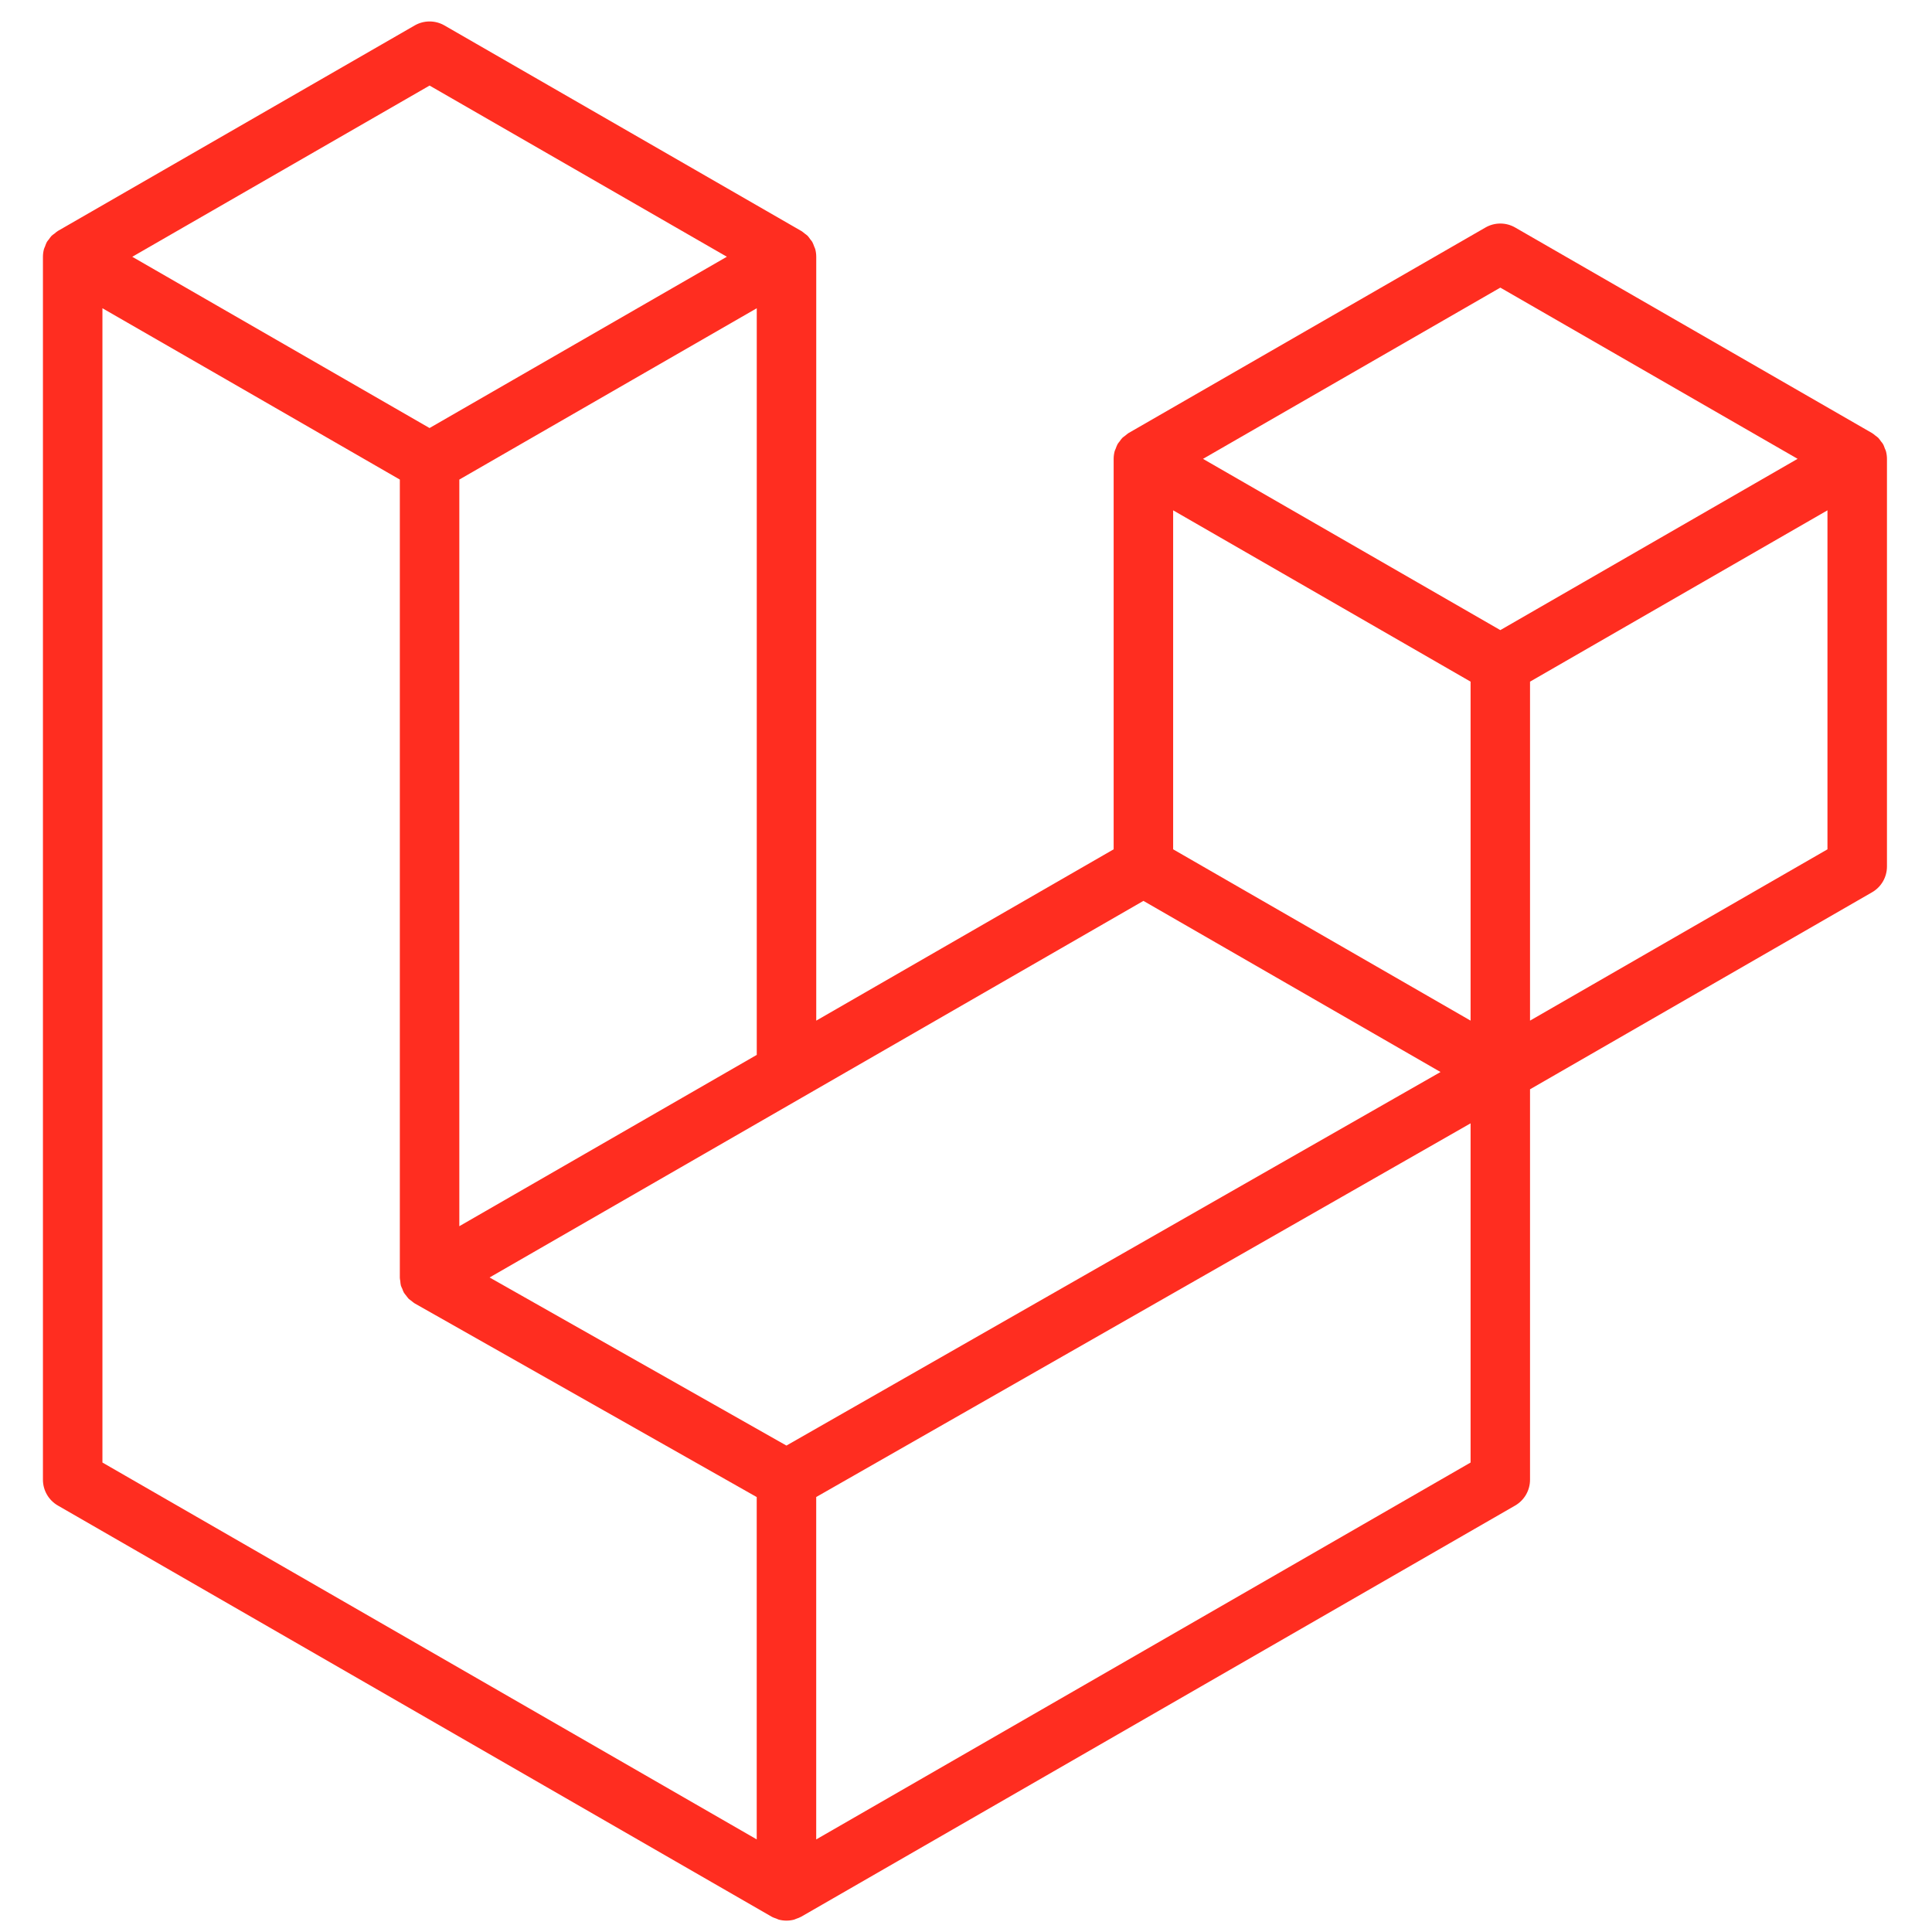
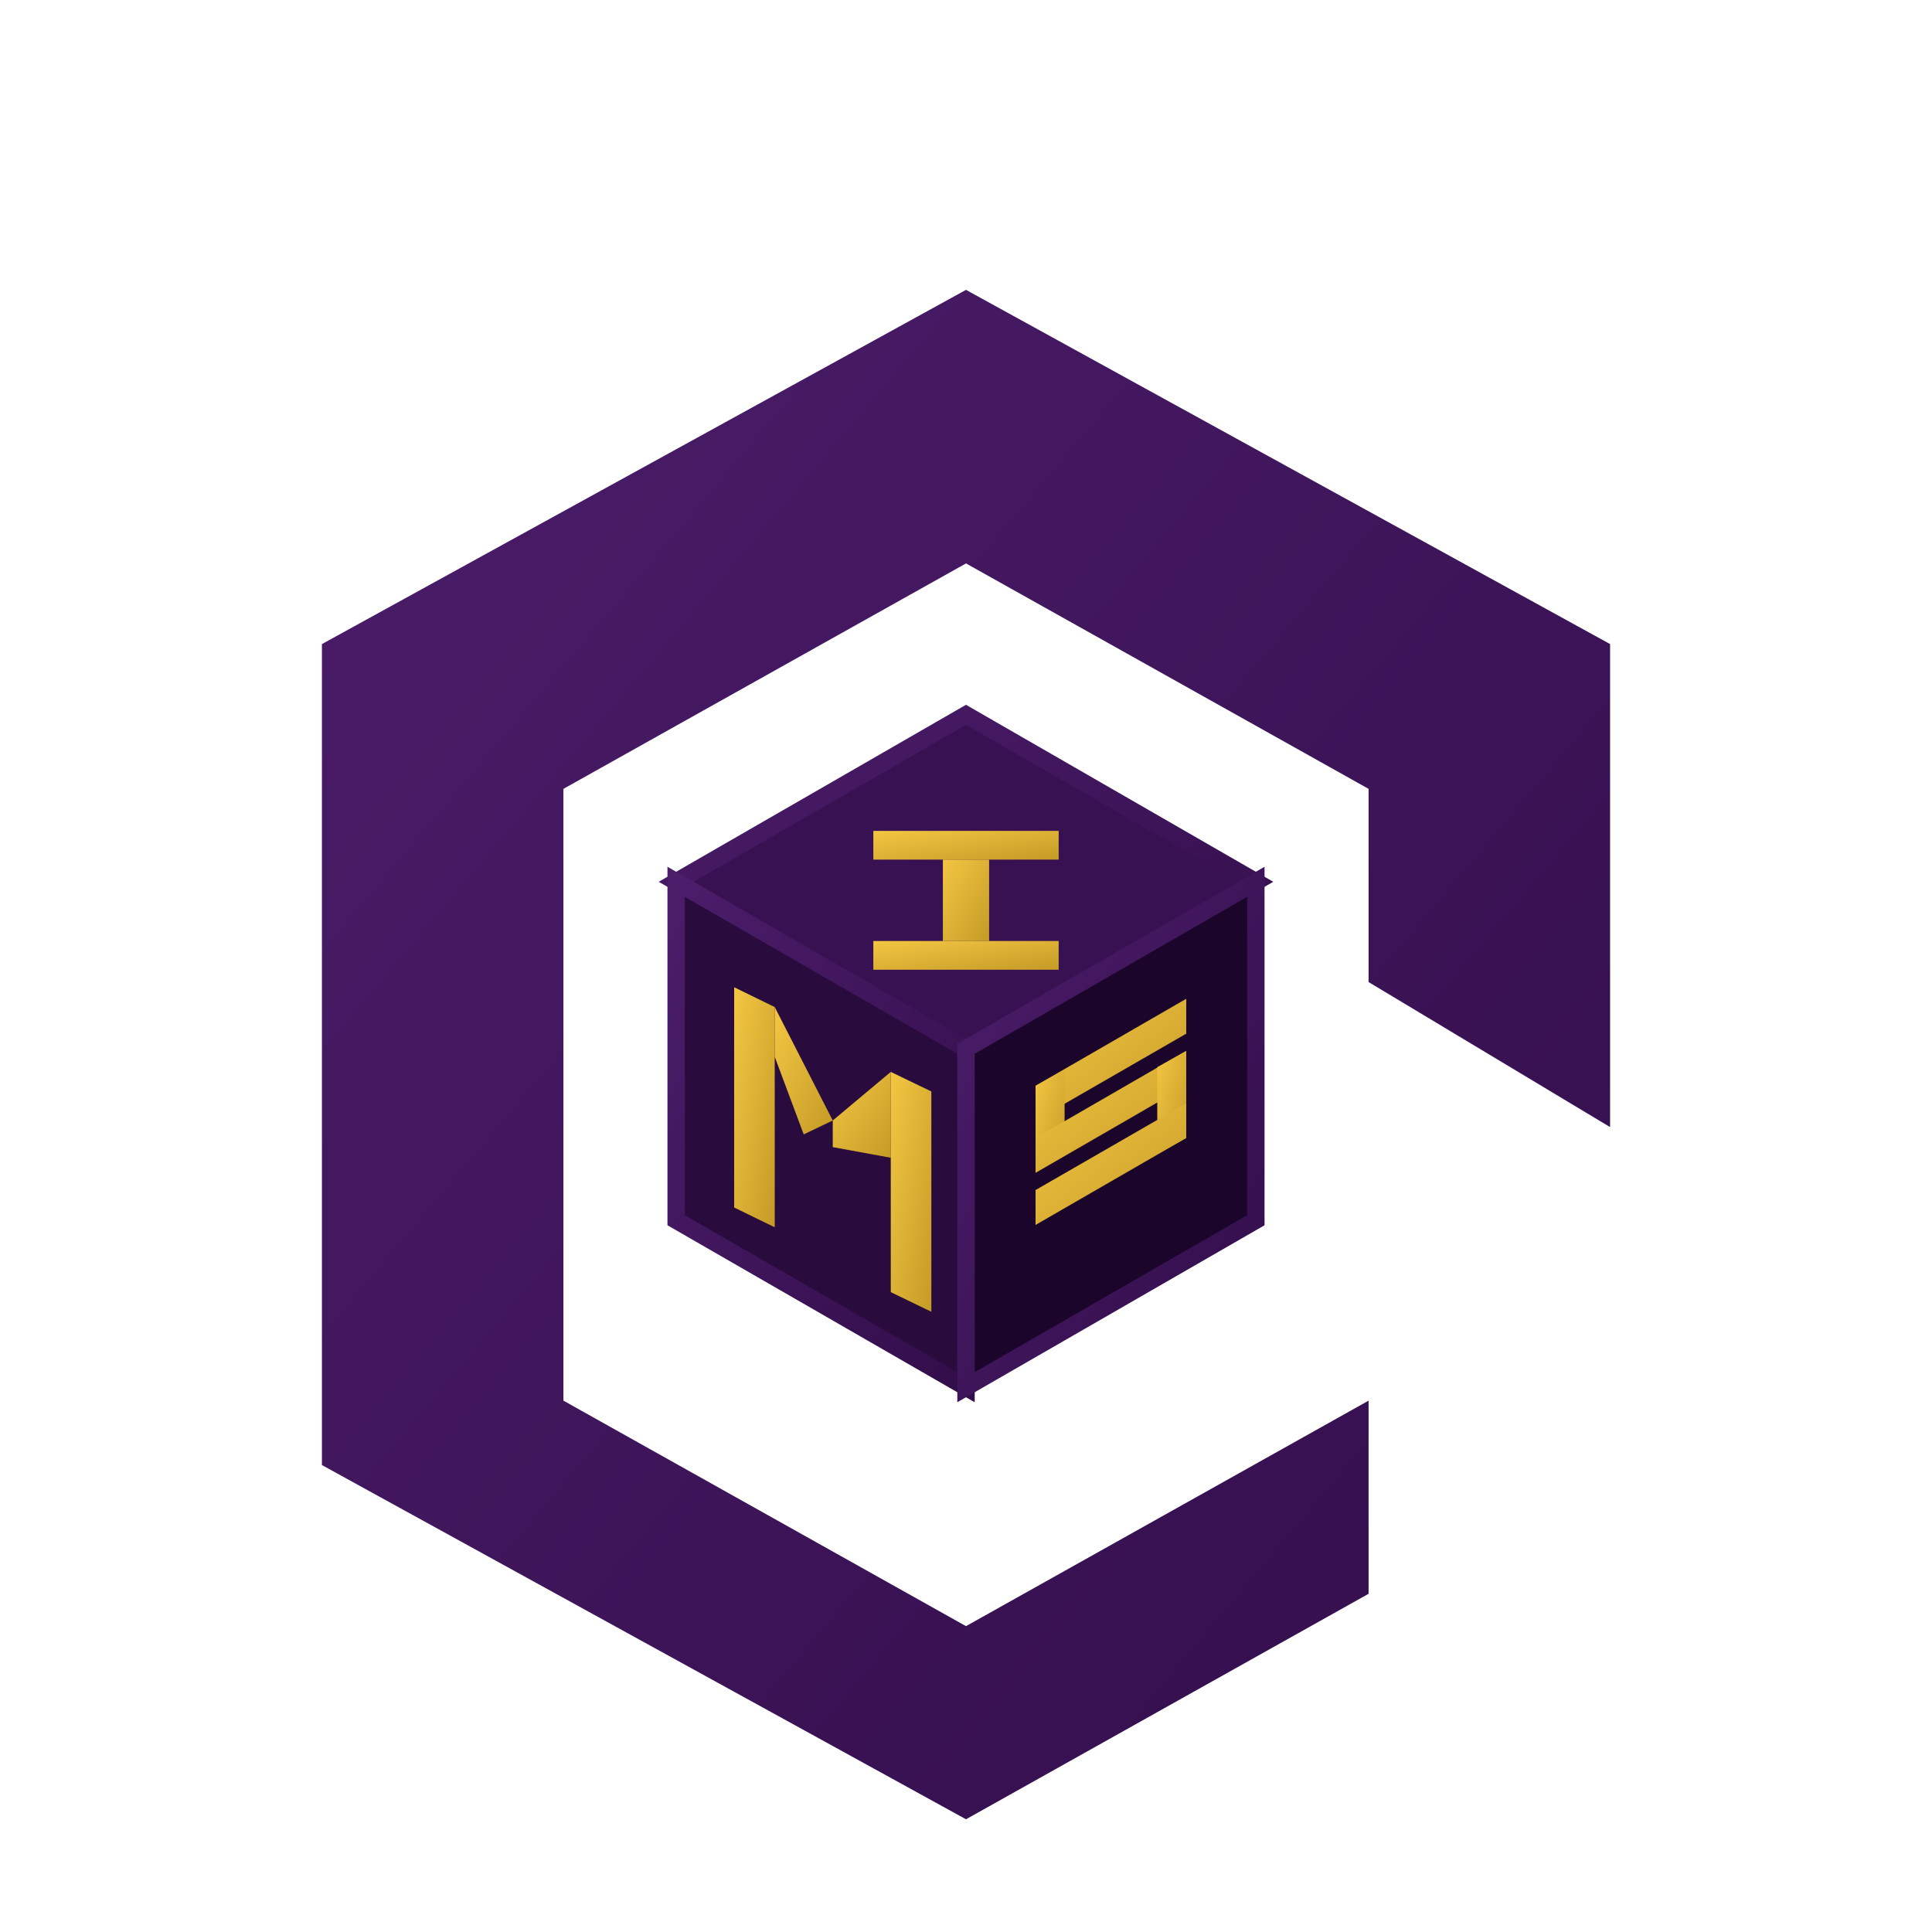
- <svg xmlns="http://www.w3.org/2000/svg" width="166" height="166" viewBox="0 0 166 166" fill="none">
-   <path fill-rule="evenodd" clip-rule="evenodd" d="M162.041 38.759C162.099 38.977 162.129 39.201 162.13 39.426V74.452C162.13 74.902 162.011 75.344 161.786 75.733C161.561 76.122 161.237 76.444 160.847 76.668L131.462 93.594V127.141C131.462 128.054 130.977 128.897 130.186 129.357L68.847 164.683C68.707 164.763 68.554 164.814 68.401 164.868C68.343 164.887 68.289 164.922 68.228 164.938C67.8 165.051 67.349 165.051 66.92 164.938C66.85 164.919 66.786 164.881 66.719 164.855C66.579 164.804 66.432 164.76 66.298 164.683L4.972 129.357C4.583 129.133 4.259 128.81 4.034 128.421C3.808 128.032 3.69 127.591 3.689 127.141L3.689 22.063C3.689 21.834 3.721 21.61 3.779 21.393C3.798 21.32 3.843 21.253 3.868 21.179C3.916 21.045 3.961 20.908 4.031 20.783C4.079 20.7 4.149 20.633 4.206 20.557C4.28 20.454 4.347 20.349 4.433 20.26C4.506 20.186 4.602 20.132 4.685 20.068C4.778 19.992 4.861 19.909 4.966 19.848L35.633 2.185C36.022 1.961 36.462 1.844 36.91 1.844C37.358 1.844 37.798 1.961 38.186 2.185L68.851 19.848H68.857C68.959 19.912 69.045 19.992 69.138 20.065C69.221 20.129 69.313 20.186 69.387 20.257C69.476 20.349 69.54 20.454 69.616 20.557C69.671 20.633 69.744 20.7 69.789 20.783C69.862 20.911 69.904 21.045 69.955 21.179C69.98 21.253 70.025 21.32 70.044 21.396C70.103 21.614 70.133 21.838 70.133 22.063V87.694L95.686 72.974V39.423C95.686 39.2 95.718 38.973 95.775 38.759C95.798 38.683 95.839 38.615 95.865 38.542C95.916 38.408 95.96 38.271 96.031 38.146C96.079 38.063 96.149 37.996 96.203 37.92C96.279 37.818 96.343 37.712 96.433 37.623C96.506 37.549 96.599 37.495 96.681 37.431C96.777 37.355 96.86 37.272 96.962 37.211L127.633 19.548C128.021 19.324 128.461 19.206 128.91 19.206C129.358 19.206 129.798 19.324 130.186 19.548L160.85 37.211C160.959 37.275 161.042 37.355 161.137 37.428C161.217 37.492 161.31 37.549 161.383 37.62C161.473 37.712 161.536 37.818 161.613 37.92C161.67 37.996 161.741 38.063 161.785 38.146C161.859 38.271 161.9 38.408 161.951 38.542C161.98 38.615 162.021 38.683 162.041 38.759ZM157.018 72.974V43.848L146.287 50.028L131.462 58.568V87.694L157.021 72.974H157.018ZM126.354 125.663V96.518L111.771 104.85L70.13 128.626V158.046L126.354 125.663ZM8.801 26.485V125.663L65.018 158.043V128.629L35.649 112L35.64 111.994L35.627 111.988C35.528 111.93 35.445 111.847 35.353 111.777C35.273 111.713 35.18 111.662 35.11 111.592L35.104 111.582C35.021 111.502 34.963 111.403 34.893 111.314C34.829 111.228 34.753 111.154 34.702 111.065L34.699 111.055C34.641 110.96 34.606 110.845 34.565 110.736C34.523 110.64 34.469 110.551 34.443 110.449C34.411 110.328 34.405 110.197 34.392 110.072C34.379 109.976 34.354 109.881 34.354 109.785V109.778V41.205L19.532 32.662L8.801 26.485ZM36.913 7.35L11.364 22.063L36.907 36.777L62.453 22.06L36.907 7.35H36.913ZM50.2 99.174L65.022 90.637V26.485L54.291 32.665L39.466 41.205V105.357L50.2 99.174ZM128.91 24.713L103.363 39.426L128.91 54.14L154.453 39.423L128.91 24.713ZM126.354 58.568L111.529 50.028L100.798 43.848V72.974L115.619 81.511L126.354 87.694V58.568ZM67.571 124.205L105.042 102.803L123.772 92.109L98.245 77.405L68.854 94.334L42.066 109.762L67.571 124.205Z" fill="#FF2D20" />
+ <svg xmlns="http://www.w3.org/2000/svg" width="32px" height="32px" viewBox="0 0 32 32" version="1.1">
+   <defs>
+     <linearGradient id="linear0" gradientUnits="userSpaceOnUse" x1="0" y1="0" x2="1" y2="1" gradientTransform="matrix(21.33594,0,0,25.33203,5.332031,4.800781)">
+       <stop offset="0" style="stop-color:rgb(29.804%,11.373%,41.961%);stop-opacity:1;" />
+       <stop offset="1" style="stop-color:rgb(19.216%,5.098%,28.627%);stop-opacity:1;" />
+     </linearGradient>
+     <linearGradient id="linear1" gradientUnits="userSpaceOnUse" x1="0" y1="0" x2="1" y2="1" gradientTransform="matrix(53.0192,0,0,30.51758,23.4904,27.14469)">
+       <stop offset="0" style="stop-color:rgb(29.804%,11.373%,41.961%);stop-opacity:1;" />
+       <stop offset="1" style="stop-color:rgb(19.216%,5.098%,28.627%);stop-opacity:1;" />
+     </linearGradient>
+     <linearGradient id="linear2" gradientUnits="userSpaceOnUse" x1="0" y1="0" x2="1" y2="1" gradientTransform="matrix(26.5096,0,0,46.20361,24.24317,41.1014)">
+       <stop offset="0" style="stop-color:rgb(29.804%,11.373%,41.961%);stop-opacity:1;" />
+       <stop offset="1" style="stop-color:rgb(19.216%,5.098%,28.627%);stop-opacity:1;" />
+     </linearGradient>
+     <linearGradient id="linear3" gradientUnits="userSpaceOnUse" x1="0" y1="0" x2="1" y2="1" gradientTransform="matrix(26.5096,0,0,46.20361,49.24723,41.1014)">
+       <stop offset="0" style="stop-color:rgb(29.804%,11.373%,41.961%);stop-opacity:1;" />
+       <stop offset="1" style="stop-color:rgb(19.216%,5.098%,28.627%);stop-opacity:1;" />
+     </linearGradient>
+     <linearGradient id="linear4" gradientUnits="userSpaceOnUse" x1="0" y1="0" x2="1" y2="1" gradientTransform="matrix(3.070313,0,0,0.476563,14.46484,13.76172)">
+       <stop offset="0" style="stop-color:rgb(95.294%,77.647%,25.882%);stop-opacity:1;" />
+       <stop offset="1" style="stop-color:rgb(77.255%,60.784%,15.294%);stop-opacity:1;" />
+     </linearGradient>
+     <linearGradient id="linear5" gradientUnits="userSpaceOnUse" x1="0" y1="0" x2="1" y2="1" gradientTransform="matrix(0.765625,0,0,1.347656,15.61719,14.23828)">
+       <stop offset="0" style="stop-color:rgb(95.294%,77.647%,25.882%);stop-opacity:1;" />
+       <stop offset="1" style="stop-color:rgb(77.255%,60.784%,15.294%);stop-opacity:1;" />
+     </linearGradient>
+     <linearGradient id="linear6" gradientUnits="userSpaceOnUse" x1="0" y1="0" x2="1" y2="1" gradientTransform="matrix(3.070313,0,0,0.476562,14.46484,15.58594)">
+       <stop offset="0" style="stop-color:rgb(95.294%,77.647%,25.882%);stop-opacity:1;" />
+       <stop offset="1" style="stop-color:rgb(77.255%,60.784%,15.294%);stop-opacity:1;" />
+     </linearGradient>
+     <linearGradient id="linear7" gradientUnits="userSpaceOnUse" x1="0" y1="0" x2="1" y2="1" gradientTransform="matrix(0.671875,0,0,3.976563,12.16016,16.35156)">
+       <stop offset="0" style="stop-color:rgb(95.294%,77.647%,25.882%);stop-opacity:1;" />
+       <stop offset="1" style="stop-color:rgb(77.255%,60.784%,15.294%);stop-opacity:1;" />
+     </linearGradient>
+     <linearGradient id="linear8" gradientUnits="userSpaceOnUse" x1="0" y1="0" x2="1" y2="1" gradientTransform="matrix(0.960938,0,0,2.109375,12.83203,16.67969)">
+       <stop offset="0" style="stop-color:rgb(95.294%,77.647%,25.882%);stop-opacity:1;" />
+       <stop offset="1" style="stop-color:rgb(77.255%,60.784%,15.294%);stop-opacity:1;" />
+     </linearGradient>
+     <linearGradient id="linear9" gradientUnits="userSpaceOnUse" x1="0" y1="0" x2="1" y2="1" gradientTransform="matrix(0.960937,0,0,1.421875,13.79297,17.75391)">
+       <stop offset="0" style="stop-color:rgb(95.294%,77.647%,25.882%);stop-opacity:1;" />
+       <stop offset="1" style="stop-color:rgb(77.255%,60.784%,15.294%);stop-opacity:1;" />
+     </linearGradient>
+     <linearGradient id="linear10" gradientUnits="userSpaceOnUse" x1="0" y1="0" x2="1" y2="1" gradientTransform="matrix(0.671875,0,0,3.972656,14.75391,17.75391)">
+       <stop offset="0" style="stop-color:rgb(95.294%,77.647%,25.882%);stop-opacity:1;" />
+       <stop offset="1" style="stop-color:rgb(77.255%,60.784%,15.294%);stop-opacity:1;" />
+     </linearGradient>
+     <linearGradient id="linear11" gradientUnits="userSpaceOnUse" x1="0" y1="0" x2="1" y2="1" gradientTransform="matrix(2.496094,0,0,2.015625,17.15234,16.54297)">
+       <stop offset="0" style="stop-color:rgb(95.294%,77.647%,25.882%);stop-opacity:1;" />
+       <stop offset="1" style="stop-color:rgb(77.255%,60.784%,15.294%);stop-opacity:1;" />
+     </linearGradient>
+     <linearGradient id="linear12" gradientUnits="userSpaceOnUse" x1="0" y1="0" x2="1" y2="1" gradientTransform="matrix(0.480469,0,0,1.691406,17.15234,17.71484)">
+       <stop offset="0" style="stop-color:rgb(95.294%,77.647%,25.882%);stop-opacity:1;" />
+       <stop offset="1" style="stop-color:rgb(77.255%,60.784%,15.294%);stop-opacity:1;" />
+     </linearGradient>
+     <linearGradient id="linear13" gradientUnits="userSpaceOnUse" x1="0" y1="0" x2="1" y2="1" gradientTransform="matrix(2.496094,0,0,2.019531,17.15234,17.40625)">
+       <stop offset="0" style="stop-color:rgb(95.294%,77.647%,25.882%);stop-opacity:1;" />
+       <stop offset="1" style="stop-color:rgb(77.255%,60.784%,15.294%);stop-opacity:1;" />
+     </linearGradient>
+     <linearGradient id="linear14" gradientUnits="userSpaceOnUse" x1="0" y1="0" x2="1" y2="1" gradientTransform="matrix(0.480469,0,0,1.710938,19.16797,17.40625)">
+       <stop offset="0" style="stop-color:rgb(95.294%,77.647%,25.882%);stop-opacity:1;" />
+       <stop offset="1" style="stop-color:rgb(77.255%,60.784%,15.294%);stop-opacity:1;" />
+     </linearGradient>
+     <linearGradient id="linear15" gradientUnits="userSpaceOnUse" x1="0" y1="0" x2="1" y2="1" gradientTransform="matrix(2.496094,0,0,2.015625,17.15234,18.27344)">
+       <stop offset="0" style="stop-color:rgb(95.294%,77.647%,25.882%);stop-opacity:1;" />
+       <stop offset="1" style="stop-color:rgb(77.255%,60.784%,15.294%);stop-opacity:1;" />
+     </linearGradient>
+   </defs>
+   <g id="surface1">
+     <path style=" stroke:none;fill-rule:nonzero;fill:url(#linear0);" d="M 16 4.801 L 26.668 10.668 L 26.668 18.668 L 22.668 16.266 L 22.668 13.066 L 16 9.332 L 9.332 13.066 L 9.332 23.199 L 16 26.934 L 22.668 23.199 L 22.668 26.398 L 16 30.133 L 5.332 24.266 L 5.332 10.668 Z M 16 4.801 " />
+     <path style="fill-rule:nonzero;fill:rgb(21.961%,6.667%,32.157%);fill-opacity:1;stroke-width:1.5;stroke-linecap:butt;stroke-linejoin:miter;stroke:url(#linear1);stroke-miterlimit:4;" d="M 50 27.999 L 75.004 42.403 L 50 56.808 L 24.996 42.403 Z M 50 27.999 " transform="matrix(0.192,0,0,0.192,6.4,6.464)" />
+     <path style="fill-rule:nonzero;fill:rgb(16.078%,4.314%,23.922%);fill-opacity:1;stroke-width:1.5;stroke-linecap:butt;stroke-linejoin:miter;stroke:url(#linear2);stroke-miterlimit:4;" d="M 24.996 42.403 L 50 56.808 L 50 86.003 L 24.996 71.599 Z M 24.996 42.403 " transform="matrix(0.192,0,0,0.192,6.4,6.464)" />
+     <path style="fill-rule:nonzero;fill:rgb(10.98%,1.961%,16.863%);fill-opacity:1;stroke-width:1.5;stroke-linecap:butt;stroke-linejoin:miter;stroke:url(#linear3);stroke-miterlimit:4;" d="M 50 56.808 L 75.004 42.403 L 75.004 71.599 L 50 86.003 Z M 50 56.808 " transform="matrix(0.192,0,0,0.192,6.4,6.464)" />
+     <path style=" stroke:none;fill-rule:nonzero;fill:url(#linear4);" d="M 14.465 13.762 L 17.535 13.762 L 17.535 14.238 L 14.465 14.238 Z M 14.465 13.762 " />
+     <path style=" stroke:none;fill-rule:nonzero;fill:url(#linear5);" d="M 15.617 14.238 L 16.383 14.238 L 16.383 15.586 L 15.617 15.586 Z M 15.617 14.238 " />
+     <path style=" stroke:none;fill-rule:nonzero;fill:url(#linear6);" d="M 14.465 15.586 L 17.535 15.586 L 17.535 16.062 L 14.465 16.062 Z M 14.465 15.586 " />
+     <path style=" stroke:none;fill-rule:nonzero;fill:url(#linear7);" d="M 12.16 16.352 L 12.832 16.68 L 12.832 20.328 L 12.16 20 Z M 12.16 16.352 " />
+     <path style=" stroke:none;fill-rule:nonzero;fill:url(#linear8);" d="M 12.832 16.68 L 13.793 18.559 L 13.312 18.789 L 12.832 17.504 Z M 12.832 16.68 " />
+     <path style=" stroke:none;fill-rule:nonzero;fill:url(#linear9);" d="M 13.793 18.559 L 14.754 17.754 L 14.754 19.176 L 13.793 19 Z M 13.793 18.559 " />
+     <path style=" stroke:none;fill-rule:nonzero;fill:url(#linear10);" d="M 14.754 17.754 L 15.426 18.078 L 15.426 21.727 L 14.754 21.402 Z M 14.754 17.754 " />
+     <path style=" stroke:none;fill-rule:nonzero;fill:url(#linear11);" d="M 17.152 17.984 L 19.648 16.543 L 19.648 17.121 L 17.152 18.559 Z M 17.152 17.984 " />
+     <path style=" stroke:none;fill-rule:nonzero;fill:url(#linear12);" d="M 17.152 17.984 L 17.633 17.715 L 17.633 19.137 L 17.152 19.406 Z M 17.152 17.984 " />
+     <path style=" stroke:none;fill-rule:nonzero;fill:url(#linear13);" d="M 17.152 18.848 L 19.648 17.406 L 19.648 17.984 L 17.152 19.426 Z M 17.152 18.848 " />
+     <path style=" stroke:none;fill-rule:nonzero;fill:url(#linear14);" d="M 19.168 17.676 L 19.648 17.406 L 19.648 18.848 L 19.168 19.117 Z M 19.168 17.676 " />
+     <path style=" stroke:none;fill-rule:nonzero;fill:url(#linear15);" d="M 17.152 19.711 L 19.648 18.273 L 19.648 18.848 L 17.152 20.289 Z M 17.152 19.711 " />
+   </g>
</svg>
